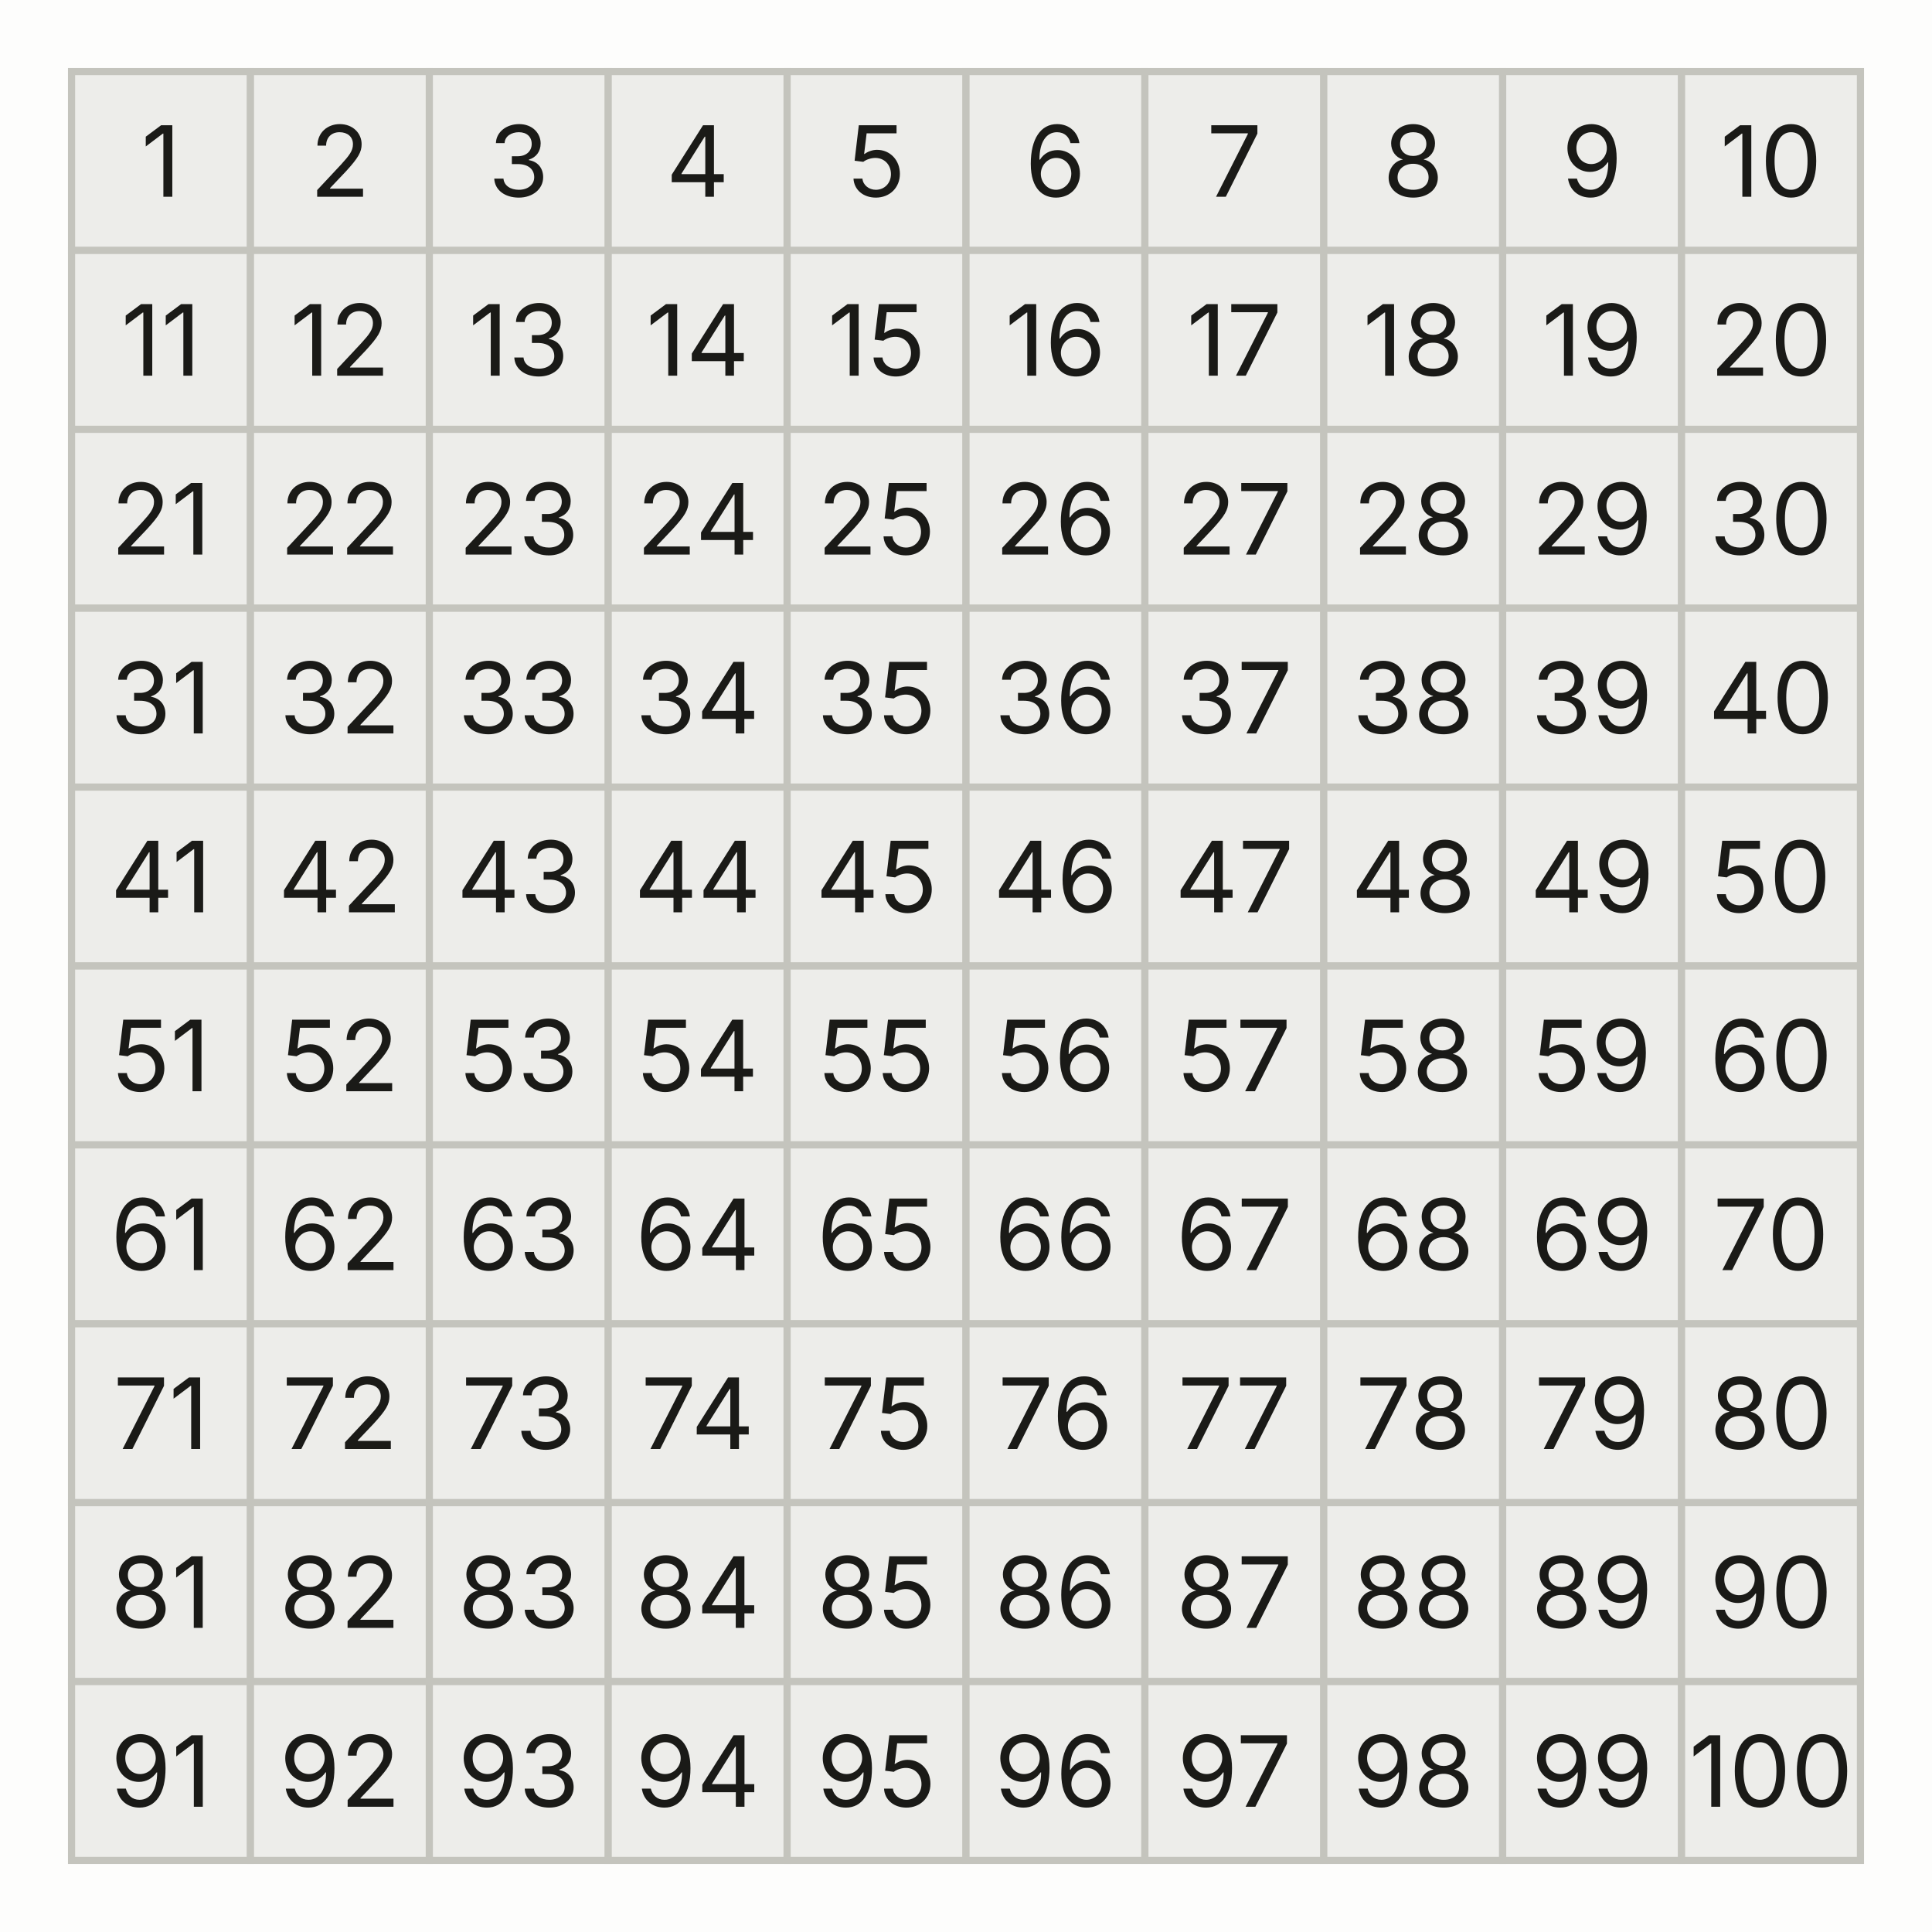
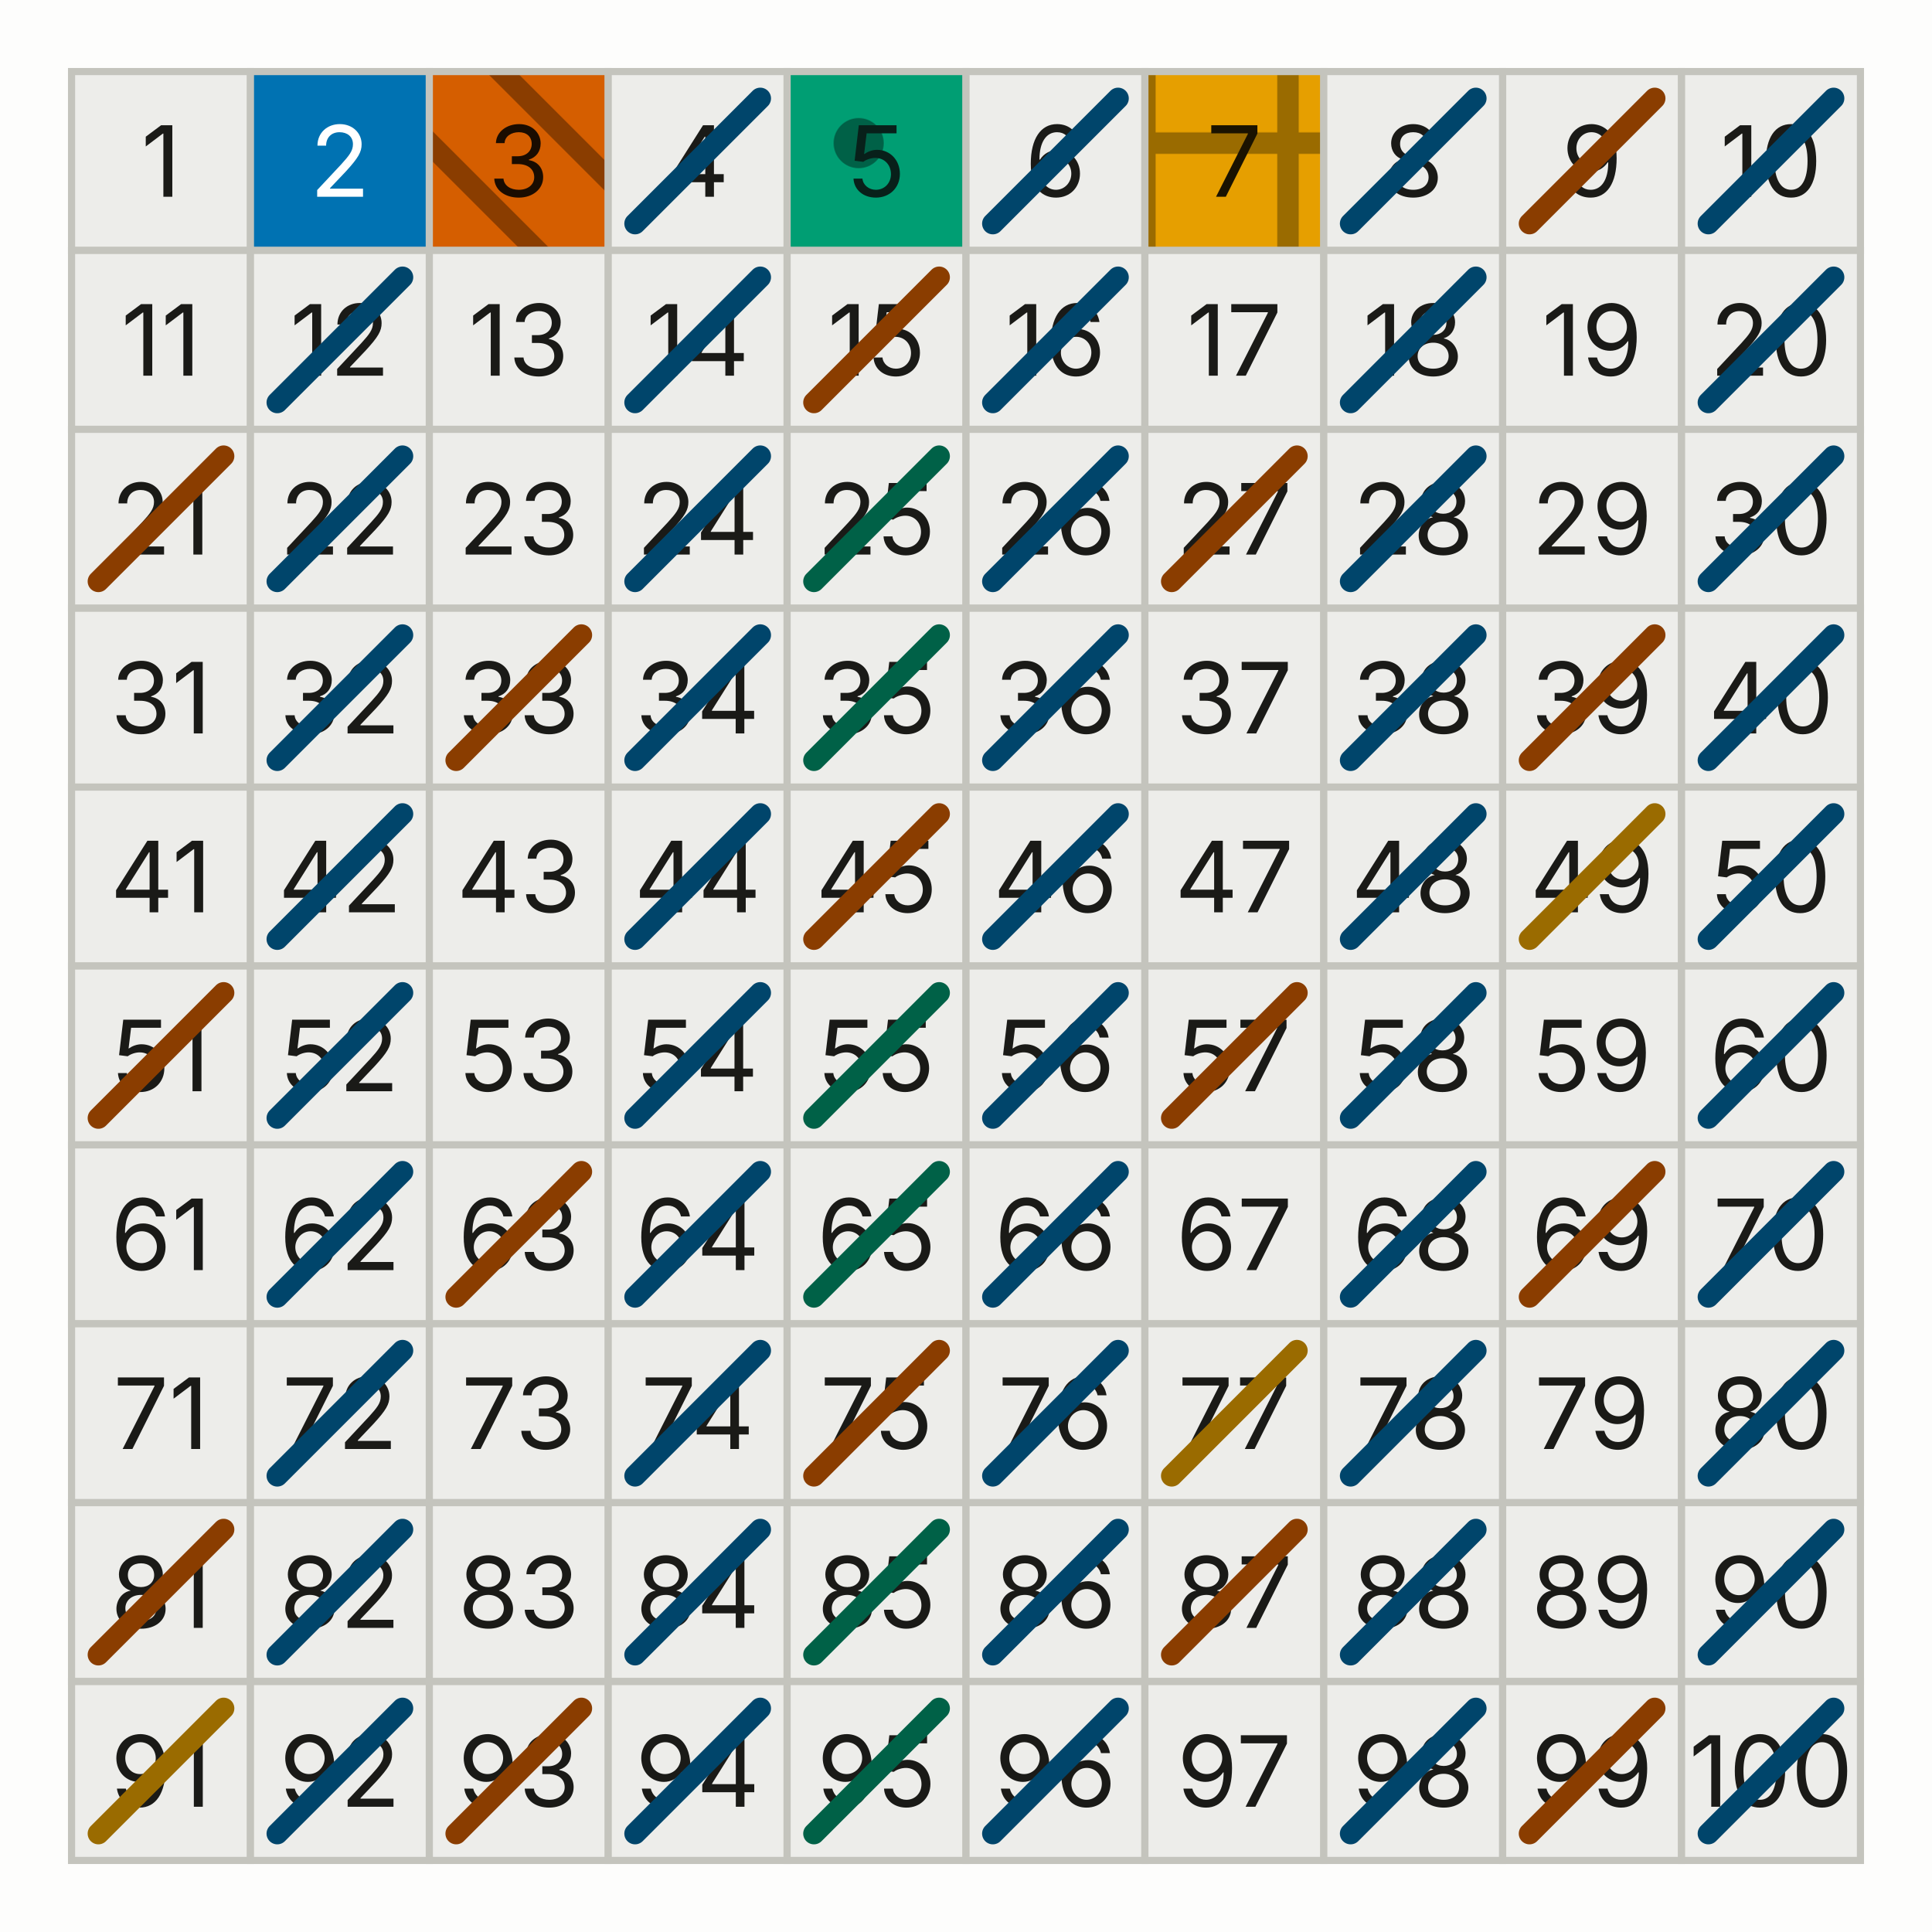
<svg xmlns="http://www.w3.org/2000/svg" viewBox="-4 -4 108 108">
  <rect fill="#FDFDFC" height="108" width="108" x="-4" y="-4" />
  <defs>
    <pattern height="8" id="cv-pat-1" patternUnits="userSpaceOnUse" width="8">
      <rect fill="#0072B2" height="8" width="8" />
    </pattern>
    <pattern height="8" id="cv-pat-2" patternUnits="userSpaceOnUse" width="8">
      <rect fill="#9ED9F5" height="8" width="8" />
      <line stroke="#3E8BB5" stroke-width="1.2" x1="0" x2="8" y1="8" y2="0" />
      <line stroke="#3E8BB5" stroke-width="1.2" x1="-1" x2="1" y1="1" y2="-1" />
      <line stroke="#3E8BB5" stroke-width="1.2" x1="7" x2="9" y1="9" y2="7" />
    </pattern>
    <pattern height="8" id="cv-pat-3" patternUnits="userSpaceOnUse" width="8">
      <rect fill="#D55E00" height="8" width="8" />
      <line stroke="#8A3D00" stroke-width="1.2" x1="0" x2="8" y1="0" y2="8" />
      <line stroke="#8A3D00" stroke-width="1.2" x1="-1" x2="1" y1="7" y2="9" />
      <line stroke="#8A3D00" stroke-width="1.2" x1="7" x2="9" y1="-1" y2="1" />
    </pattern>
    <pattern height="8" id="cv-pat-4" patternUnits="userSpaceOnUse" width="8">
      <rect fill="#009E73" height="8" width="8" />
      <circle cx="4" cy="4" fill="#006147" r="1.4" />
    </pattern>
    <pattern height="8" id="cv-pat-5" patternUnits="userSpaceOnUse" width="8">
      <rect fill="#E69F00" height="8" width="8" />
      <line stroke="#9A6B00" stroke-width="1.2" x1="0" x2="8" y1="4" y2="4" />
      <line stroke="#9A6B00" stroke-width="1.2" x1="4" x2="4" y1="0" y2="8" />
    </pattern>
    <pattern height="8" id="cv-pat-6" patternUnits="userSpaceOnUse" width="8">
      <rect fill="#CC79A7" height="8" width="8" />
      <line stroke="#8A4E70" stroke-width="1.2" x1="0" x2="8" y1="4" y2="4" />
    </pattern>
    <pattern height="8" id="cv-pat-7" patternUnits="userSpaceOnUse" width="8">
      <rect fill="#F0E442" height="8" width="8" />
      <line stroke="#9C9400" stroke-width="1.2" x1="4" x2="4" y1="0" y2="8" />
    </pattern>
    <pattern height="8" id="cv-pat-8" patternUnits="userSpaceOnUse" width="8">
      <rect fill="#3A3A3A" height="8" width="8" />
      <line stroke="#000000" stroke-width="1.2" x1="0" x2="8" y1="0" y2="8" />
      <line stroke="#000000" stroke-width="1.2" x1="0" x2="8" y1="8" y2="0" />
    </pattern>
  </defs>
  <g class="cv-cells">
    <rect fill="#EDEDEA" height="10" stroke="#C4C4BD" stroke-width="0.4" width="10" x="0" y="0" />
    <text dominant-baseline="central" fill="#1A1A17" font-family="'Inter', 'Segoe UI', system-ui, sans-serif" font-size="5.5" text-anchor="middle" x="5" y="5">1</text>
-     <rect fill="#EDEDEA" height="10" stroke="#C4C4BD" stroke-width="0.4" width="10" x="10" y="0" />
-     <text dominant-baseline="central" fill="#1A1A17" font-family="'Inter', 'Segoe UI', system-ui, sans-serif" font-size="5.5" text-anchor="middle" x="15" y="5">2</text>
-     <rect fill="#EDEDEA" height="10" stroke="#C4C4BD" stroke-width="0.4" width="10" x="20" y="0" />
-     <text dominant-baseline="central" fill="#1A1A17" font-family="'Inter', 'Segoe UI', system-ui, sans-serif" font-size="5.5" text-anchor="middle" x="25" y="5">3</text>
+     <rect fill="url(#cv-pat-1)" height="10" stroke="#C4C4BD" stroke-width="0.4" width="10" x="10" y="0" />
+     <text dominant-baseline="central" fill="#FFFFFF" font-family="'Inter', 'Segoe UI', system-ui, sans-serif" font-size="5.5" text-anchor="middle" x="15" y="5">2</text>
+     <rect fill="url(#cv-pat-3)" height="10" stroke="#C4C4BD" stroke-width="0.4" width="10" x="20" y="0" />
+     <text dominant-baseline="central" fill="#1A0C00" font-family="'Inter', 'Segoe UI', system-ui, sans-serif" font-size="5.5" text-anchor="middle" x="25" y="5">3</text>
    <rect fill="#EDEDEA" height="10" stroke="#C4C4BD" stroke-width="0.4" width="10" x="30" y="0" />
    <text dominant-baseline="central" fill="#1A1A17" font-family="'Inter', 'Segoe UI', system-ui, sans-serif" font-size="5.5" text-anchor="middle" x="35" y="5">4</text>
-     <rect fill="#EDEDEA" height="10" stroke="#C4C4BD" stroke-width="0.4" width="10" x="40" y="0" />
-     <text dominant-baseline="central" fill="#1A1A17" font-family="'Inter', 'Segoe UI', system-ui, sans-serif" font-size="5.5" text-anchor="middle" x="45" y="5">5</text>
+     <line stroke="#00456B" stroke-linecap="round" stroke-width="1.2" x1="31.5" x2="38.5" y1="8.5" y2="1.5" />
+     <rect fill="url(#cv-pat-4)" height="10" stroke="#C4C4BD" stroke-width="0.4" width="10" x="40" y="0" />
+     <text dominant-baseline="central" fill="#08201A" font-family="'Inter', 'Segoe UI', system-ui, sans-serif" font-size="5.5" text-anchor="middle" x="45" y="5">5</text>
    <rect fill="#EDEDEA" height="10" stroke="#C4C4BD" stroke-width="0.4" width="10" x="50" y="0" />
    <text dominant-baseline="central" fill="#1A1A17" font-family="'Inter', 'Segoe UI', system-ui, sans-serif" font-size="5.5" text-anchor="middle" x="55" y="5">6</text>
-     <rect fill="#EDEDEA" height="10" stroke="#C4C4BD" stroke-width="0.4" width="10" x="60" y="0" />
-     <text dominant-baseline="central" fill="#1A1A17" font-family="'Inter', 'Segoe UI', system-ui, sans-serif" font-size="5.5" text-anchor="middle" x="65" y="5">7</text>
+     <line stroke="#00456B" stroke-linecap="round" stroke-width="1.2" x1="51.5" x2="58.5" y1="8.5" y2="1.5" />
+     <rect fill="url(#cv-pat-5)" height="10" stroke="#C4C4BD" stroke-width="0.4" width="10" x="60" y="0" />
+     <text dominant-baseline="central" fill="#1A1200" font-family="'Inter', 'Segoe UI', system-ui, sans-serif" font-size="5.5" text-anchor="middle" x="65" y="5">7</text>
    <rect fill="#EDEDEA" height="10" stroke="#C4C4BD" stroke-width="0.4" width="10" x="70" y="0" />
    <text dominant-baseline="central" fill="#1A1A17" font-family="'Inter', 'Segoe UI', system-ui, sans-serif" font-size="5.5" text-anchor="middle" x="75" y="5">8</text>
+     <line stroke="#00456B" stroke-linecap="round" stroke-width="1.2" x1="71.5" x2="78.5" y1="8.5" y2="1.5" />
    <rect fill="#EDEDEA" height="10" stroke="#C4C4BD" stroke-width="0.4" width="10" x="80" y="0" />
    <text dominant-baseline="central" fill="#1A1A17" font-family="'Inter', 'Segoe UI', system-ui, sans-serif" font-size="5.5" text-anchor="middle" x="85" y="5">9</text>
+     <line stroke="#8A3D00" stroke-linecap="round" stroke-width="1.2" x1="81.5" x2="88.5" y1="8.5" y2="1.5" />
    <rect fill="#EDEDEA" height="10" stroke="#C4C4BD" stroke-width="0.4" width="10" x="90" y="0" />
    <text dominant-baseline="central" fill="#1A1A17" font-family="'Inter', 'Segoe UI', system-ui, sans-serif" font-size="5.5" text-anchor="middle" x="95" y="5">10</text>
+     <line stroke="#00456B" stroke-linecap="round" stroke-width="1.2" x1="91.5" x2="98.5" y1="8.5" y2="1.5" />
    <rect fill="#EDEDEA" height="10" stroke="#C4C4BD" stroke-width="0.4" width="10" x="0" y="10" />
    <text dominant-baseline="central" fill="#1A1A17" font-family="'Inter', 'Segoe UI', system-ui, sans-serif" font-size="5.5" text-anchor="middle" x="5" y="15">11</text>
    <rect fill="#EDEDEA" height="10" stroke="#C4C4BD" stroke-width="0.4" width="10" x="10" y="10" />
    <text dominant-baseline="central" fill="#1A1A17" font-family="'Inter', 'Segoe UI', system-ui, sans-serif" font-size="5.5" text-anchor="middle" x="15" y="15">12</text>
+     <line stroke="#00456B" stroke-linecap="round" stroke-width="1.2" x1="11.5" x2="18.5" y1="18.5" y2="11.5" />
    <rect fill="#EDEDEA" height="10" stroke="#C4C4BD" stroke-width="0.4" width="10" x="20" y="10" />
    <text dominant-baseline="central" fill="#1A1A17" font-family="'Inter', 'Segoe UI', system-ui, sans-serif" font-size="5.5" text-anchor="middle" x="25" y="15">13</text>
    <rect fill="#EDEDEA" height="10" stroke="#C4C4BD" stroke-width="0.4" width="10" x="30" y="10" />
    <text dominant-baseline="central" fill="#1A1A17" font-family="'Inter', 'Segoe UI', system-ui, sans-serif" font-size="5.5" text-anchor="middle" x="35" y="15">14</text>
+     <line stroke="#00456B" stroke-linecap="round" stroke-width="1.2" x1="31.5" x2="38.5" y1="18.5" y2="11.5" />
    <rect fill="#EDEDEA" height="10" stroke="#C4C4BD" stroke-width="0.4" width="10" x="40" y="10" />
    <text dominant-baseline="central" fill="#1A1A17" font-family="'Inter', 'Segoe UI', system-ui, sans-serif" font-size="5.5" text-anchor="middle" x="45" y="15">15</text>
+     <line stroke="#8A3D00" stroke-linecap="round" stroke-width="1.2" x1="41.5" x2="48.5" y1="18.5" y2="11.5" />
    <rect fill="#EDEDEA" height="10" stroke="#C4C4BD" stroke-width="0.4" width="10" x="50" y="10" />
    <text dominant-baseline="central" fill="#1A1A17" font-family="'Inter', 'Segoe UI', system-ui, sans-serif" font-size="5.5" text-anchor="middle" x="55" y="15">16</text>
+     <line stroke="#00456B" stroke-linecap="round" stroke-width="1.2" x1="51.5" x2="58.5" y1="18.5" y2="11.5" />
    <rect fill="#EDEDEA" height="10" stroke="#C4C4BD" stroke-width="0.4" width="10" x="60" y="10" />
    <text dominant-baseline="central" fill="#1A1A17" font-family="'Inter', 'Segoe UI', system-ui, sans-serif" font-size="5.5" text-anchor="middle" x="65" y="15">17</text>
    <rect fill="#EDEDEA" height="10" stroke="#C4C4BD" stroke-width="0.4" width="10" x="70" y="10" />
    <text dominant-baseline="central" fill="#1A1A17" font-family="'Inter', 'Segoe UI', system-ui, sans-serif" font-size="5.5" text-anchor="middle" x="75" y="15">18</text>
+     <line stroke="#00456B" stroke-linecap="round" stroke-width="1.2" x1="71.5" x2="78.5" y1="18.5" y2="11.5" />
    <rect fill="#EDEDEA" height="10" stroke="#C4C4BD" stroke-width="0.4" width="10" x="80" y="10" />
    <text dominant-baseline="central" fill="#1A1A17" font-family="'Inter', 'Segoe UI', system-ui, sans-serif" font-size="5.5" text-anchor="middle" x="85" y="15">19</text>
    <rect fill="#EDEDEA" height="10" stroke="#C4C4BD" stroke-width="0.4" width="10" x="90" y="10" />
    <text dominant-baseline="central" fill="#1A1A17" font-family="'Inter', 'Segoe UI', system-ui, sans-serif" font-size="5.5" text-anchor="middle" x="95" y="15">20</text>
+     <line stroke="#00456B" stroke-linecap="round" stroke-width="1.2" x1="91.5" x2="98.5" y1="18.5" y2="11.5" />
    <rect fill="#EDEDEA" height="10" stroke="#C4C4BD" stroke-width="0.4" width="10" x="0" y="20" />
    <text dominant-baseline="central" fill="#1A1A17" font-family="'Inter', 'Segoe UI', system-ui, sans-serif" font-size="5.5" text-anchor="middle" x="5" y="25">21</text>
+     <line stroke="#8A3D00" stroke-linecap="round" stroke-width="1.2" x1="1.5" x2="8.5" y1="28.5" y2="21.5" />
    <rect fill="#EDEDEA" height="10" stroke="#C4C4BD" stroke-width="0.4" width="10" x="10" y="20" />
    <text dominant-baseline="central" fill="#1A1A17" font-family="'Inter', 'Segoe UI', system-ui, sans-serif" font-size="5.5" text-anchor="middle" x="15" y="25">22</text>
+     <line stroke="#00456B" stroke-linecap="round" stroke-width="1.2" x1="11.5" x2="18.5" y1="28.5" y2="21.5" />
    <rect fill="#EDEDEA" height="10" stroke="#C4C4BD" stroke-width="0.4" width="10" x="20" y="20" />
    <text dominant-baseline="central" fill="#1A1A17" font-family="'Inter', 'Segoe UI', system-ui, sans-serif" font-size="5.5" text-anchor="middle" x="25" y="25">23</text>
    <rect fill="#EDEDEA" height="10" stroke="#C4C4BD" stroke-width="0.4" width="10" x="30" y="20" />
    <text dominant-baseline="central" fill="#1A1A17" font-family="'Inter', 'Segoe UI', system-ui, sans-serif" font-size="5.5" text-anchor="middle" x="35" y="25">24</text>
+     <line stroke="#00456B" stroke-linecap="round" stroke-width="1.2" x1="31.5" x2="38.5" y1="28.5" y2="21.5" />
    <rect fill="#EDEDEA" height="10" stroke="#C4C4BD" stroke-width="0.4" width="10" x="40" y="20" />
    <text dominant-baseline="central" fill="#1A1A17" font-family="'Inter', 'Segoe UI', system-ui, sans-serif" font-size="5.5" text-anchor="middle" x="45" y="25">25</text>
+     <line stroke="#006147" stroke-linecap="round" stroke-width="1.2" x1="41.5" x2="48.5" y1="28.5" y2="21.5" />
    <rect fill="#EDEDEA" height="10" stroke="#C4C4BD" stroke-width="0.4" width="10" x="50" y="20" />
    <text dominant-baseline="central" fill="#1A1A17" font-family="'Inter', 'Segoe UI', system-ui, sans-serif" font-size="5.5" text-anchor="middle" x="55" y="25">26</text>
+     <line stroke="#00456B" stroke-linecap="round" stroke-width="1.2" x1="51.5" x2="58.5" y1="28.5" y2="21.5" />
    <rect fill="#EDEDEA" height="10" stroke="#C4C4BD" stroke-width="0.4" width="10" x="60" y="20" />
    <text dominant-baseline="central" fill="#1A1A17" font-family="'Inter', 'Segoe UI', system-ui, sans-serif" font-size="5.5" text-anchor="middle" x="65" y="25">27</text>
+     <line stroke="#8A3D00" stroke-linecap="round" stroke-width="1.2" x1="61.5" x2="68.5" y1="28.5" y2="21.5" />
    <rect fill="#EDEDEA" height="10" stroke="#C4C4BD" stroke-width="0.4" width="10" x="70" y="20" />
    <text dominant-baseline="central" fill="#1A1A17" font-family="'Inter', 'Segoe UI', system-ui, sans-serif" font-size="5.5" text-anchor="middle" x="75" y="25">28</text>
+     <line stroke="#00456B" stroke-linecap="round" stroke-width="1.2" x1="71.5" x2="78.5" y1="28.5" y2="21.5" />
    <rect fill="#EDEDEA" height="10" stroke="#C4C4BD" stroke-width="0.4" width="10" x="80" y="20" />
    <text dominant-baseline="central" fill="#1A1A17" font-family="'Inter', 'Segoe UI', system-ui, sans-serif" font-size="5.5" text-anchor="middle" x="85" y="25">29</text>
    <rect fill="#EDEDEA" height="10" stroke="#C4C4BD" stroke-width="0.4" width="10" x="90" y="20" />
    <text dominant-baseline="central" fill="#1A1A17" font-family="'Inter', 'Segoe UI', system-ui, sans-serif" font-size="5.5" text-anchor="middle" x="95" y="25">30</text>
+     <line stroke="#00456B" stroke-linecap="round" stroke-width="1.2" x1="91.5" x2="98.5" y1="28.5" y2="21.5" />
    <rect fill="#EDEDEA" height="10" stroke="#C4C4BD" stroke-width="0.4" width="10" x="0" y="30" />
    <text dominant-baseline="central" fill="#1A1A17" font-family="'Inter', 'Segoe UI', system-ui, sans-serif" font-size="5.5" text-anchor="middle" x="5" y="35">31</text>
    <rect fill="#EDEDEA" height="10" stroke="#C4C4BD" stroke-width="0.4" width="10" x="10" y="30" />
    <text dominant-baseline="central" fill="#1A1A17" font-family="'Inter', 'Segoe UI', system-ui, sans-serif" font-size="5.5" text-anchor="middle" x="15" y="35">32</text>
+     <line stroke="#00456B" stroke-linecap="round" stroke-width="1.2" x1="11.5" x2="18.5" y1="38.5" y2="31.5" />
    <rect fill="#EDEDEA" height="10" stroke="#C4C4BD" stroke-width="0.4" width="10" x="20" y="30" />
    <text dominant-baseline="central" fill="#1A1A17" font-family="'Inter', 'Segoe UI', system-ui, sans-serif" font-size="5.5" text-anchor="middle" x="25" y="35">33</text>
+     <line stroke="#8A3D00" stroke-linecap="round" stroke-width="1.2" x1="21.5" x2="28.5" y1="38.5" y2="31.5" />
    <rect fill="#EDEDEA" height="10" stroke="#C4C4BD" stroke-width="0.4" width="10" x="30" y="30" />
    <text dominant-baseline="central" fill="#1A1A17" font-family="'Inter', 'Segoe UI', system-ui, sans-serif" font-size="5.5" text-anchor="middle" x="35" y="35">34</text>
+     <line stroke="#00456B" stroke-linecap="round" stroke-width="1.2" x1="31.5" x2="38.5" y1="38.5" y2="31.5" />
    <rect fill="#EDEDEA" height="10" stroke="#C4C4BD" stroke-width="0.4" width="10" x="40" y="30" />
    <text dominant-baseline="central" fill="#1A1A17" font-family="'Inter', 'Segoe UI', system-ui, sans-serif" font-size="5.5" text-anchor="middle" x="45" y="35">35</text>
+     <line stroke="#006147" stroke-linecap="round" stroke-width="1.2" x1="41.5" x2="48.5" y1="38.5" y2="31.5" />
    <rect fill="#EDEDEA" height="10" stroke="#C4C4BD" stroke-width="0.4" width="10" x="50" y="30" />
    <text dominant-baseline="central" fill="#1A1A17" font-family="'Inter', 'Segoe UI', system-ui, sans-serif" font-size="5.5" text-anchor="middle" x="55" y="35">36</text>
+     <line stroke="#00456B" stroke-linecap="round" stroke-width="1.2" x1="51.5" x2="58.5" y1="38.5" y2="31.5" />
    <rect fill="#EDEDEA" height="10" stroke="#C4C4BD" stroke-width="0.4" width="10" x="60" y="30" />
    <text dominant-baseline="central" fill="#1A1A17" font-family="'Inter', 'Segoe UI', system-ui, sans-serif" font-size="5.5" text-anchor="middle" x="65" y="35">37</text>
    <rect fill="#EDEDEA" height="10" stroke="#C4C4BD" stroke-width="0.4" width="10" x="70" y="30" />
    <text dominant-baseline="central" fill="#1A1A17" font-family="'Inter', 'Segoe UI', system-ui, sans-serif" font-size="5.5" text-anchor="middle" x="75" y="35">38</text>
+     <line stroke="#00456B" stroke-linecap="round" stroke-width="1.2" x1="71.5" x2="78.5" y1="38.5" y2="31.5" />
    <rect fill="#EDEDEA" height="10" stroke="#C4C4BD" stroke-width="0.4" width="10" x="80" y="30" />
    <text dominant-baseline="central" fill="#1A1A17" font-family="'Inter', 'Segoe UI', system-ui, sans-serif" font-size="5.5" text-anchor="middle" x="85" y="35">39</text>
+     <line stroke="#8A3D00" stroke-linecap="round" stroke-width="1.2" x1="81.5" x2="88.5" y1="38.5" y2="31.5" />
    <rect fill="#EDEDEA" height="10" stroke="#C4C4BD" stroke-width="0.4" width="10" x="90" y="30" />
    <text dominant-baseline="central" fill="#1A1A17" font-family="'Inter', 'Segoe UI', system-ui, sans-serif" font-size="5.5" text-anchor="middle" x="95" y="35">40</text>
+     <line stroke="#00456B" stroke-linecap="round" stroke-width="1.2" x1="91.5" x2="98.5" y1="38.5" y2="31.5" />
    <rect fill="#EDEDEA" height="10" stroke="#C4C4BD" stroke-width="0.4" width="10" x="0" y="40" />
    <text dominant-baseline="central" fill="#1A1A17" font-family="'Inter', 'Segoe UI', system-ui, sans-serif" font-size="5.5" text-anchor="middle" x="5" y="45">41</text>
    <rect fill="#EDEDEA" height="10" stroke="#C4C4BD" stroke-width="0.4" width="10" x="10" y="40" />
    <text dominant-baseline="central" fill="#1A1A17" font-family="'Inter', 'Segoe UI', system-ui, sans-serif" font-size="5.5" text-anchor="middle" x="15" y="45">42</text>
+     <line stroke="#00456B" stroke-linecap="round" stroke-width="1.2" x1="11.5" x2="18.5" y1="48.5" y2="41.5" />
    <rect fill="#EDEDEA" height="10" stroke="#C4C4BD" stroke-width="0.4" width="10" x="20" y="40" />
    <text dominant-baseline="central" fill="#1A1A17" font-family="'Inter', 'Segoe UI', system-ui, sans-serif" font-size="5.5" text-anchor="middle" x="25" y="45">43</text>
    <rect fill="#EDEDEA" height="10" stroke="#C4C4BD" stroke-width="0.4" width="10" x="30" y="40" />
    <text dominant-baseline="central" fill="#1A1A17" font-family="'Inter', 'Segoe UI', system-ui, sans-serif" font-size="5.5" text-anchor="middle" x="35" y="45">44</text>
+     <line stroke="#00456B" stroke-linecap="round" stroke-width="1.2" x1="31.5" x2="38.5" y1="48.5" y2="41.5" />
    <rect fill="#EDEDEA" height="10" stroke="#C4C4BD" stroke-width="0.4" width="10" x="40" y="40" />
    <text dominant-baseline="central" fill="#1A1A17" font-family="'Inter', 'Segoe UI', system-ui, sans-serif" font-size="5.5" text-anchor="middle" x="45" y="45">45</text>
+     <line stroke="#8A3D00" stroke-linecap="round" stroke-width="1.2" x1="41.5" x2="48.5" y1="48.5" y2="41.5" />
    <rect fill="#EDEDEA" height="10" stroke="#C4C4BD" stroke-width="0.4" width="10" x="50" y="40" />
    <text dominant-baseline="central" fill="#1A1A17" font-family="'Inter', 'Segoe UI', system-ui, sans-serif" font-size="5.5" text-anchor="middle" x="55" y="45">46</text>
+     <line stroke="#00456B" stroke-linecap="round" stroke-width="1.2" x1="51.5" x2="58.5" y1="48.5" y2="41.5" />
    <rect fill="#EDEDEA" height="10" stroke="#C4C4BD" stroke-width="0.4" width="10" x="60" y="40" />
    <text dominant-baseline="central" fill="#1A1A17" font-family="'Inter', 'Segoe UI', system-ui, sans-serif" font-size="5.5" text-anchor="middle" x="65" y="45">47</text>
    <rect fill="#EDEDEA" height="10" stroke="#C4C4BD" stroke-width="0.4" width="10" x="70" y="40" />
    <text dominant-baseline="central" fill="#1A1A17" font-family="'Inter', 'Segoe UI', system-ui, sans-serif" font-size="5.5" text-anchor="middle" x="75" y="45">48</text>
+     <line stroke="#00456B" stroke-linecap="round" stroke-width="1.2" x1="71.5" x2="78.5" y1="48.5" y2="41.5" />
    <rect fill="#EDEDEA" height="10" stroke="#C4C4BD" stroke-width="0.4" width="10" x="80" y="40" />
    <text dominant-baseline="central" fill="#1A1A17" font-family="'Inter', 'Segoe UI', system-ui, sans-serif" font-size="5.5" text-anchor="middle" x="85" y="45">49</text>
+     <line stroke="#9A6B00" stroke-linecap="round" stroke-width="1.2" x1="81.5" x2="88.5" y1="48.5" y2="41.5" />
    <rect fill="#EDEDEA" height="10" stroke="#C4C4BD" stroke-width="0.4" width="10" x="90" y="40" />
    <text dominant-baseline="central" fill="#1A1A17" font-family="'Inter', 'Segoe UI', system-ui, sans-serif" font-size="5.5" text-anchor="middle" x="95" y="45">50</text>
+     <line stroke="#00456B" stroke-linecap="round" stroke-width="1.2" x1="91.5" x2="98.5" y1="48.5" y2="41.5" />
    <rect fill="#EDEDEA" height="10" stroke="#C4C4BD" stroke-width="0.4" width="10" x="0" y="50" />
    <text dominant-baseline="central" fill="#1A1A17" font-family="'Inter', 'Segoe UI', system-ui, sans-serif" font-size="5.5" text-anchor="middle" x="5" y="55">51</text>
+     <line stroke="#8A3D00" stroke-linecap="round" stroke-width="1.2" x1="1.5" x2="8.5" y1="58.5" y2="51.5" />
    <rect fill="#EDEDEA" height="10" stroke="#C4C4BD" stroke-width="0.4" width="10" x="10" y="50" />
    <text dominant-baseline="central" fill="#1A1A17" font-family="'Inter', 'Segoe UI', system-ui, sans-serif" font-size="5.5" text-anchor="middle" x="15" y="55">52</text>
+     <line stroke="#00456B" stroke-linecap="round" stroke-width="1.2" x1="11.5" x2="18.5" y1="58.5" y2="51.5" />
    <rect fill="#EDEDEA" height="10" stroke="#C4C4BD" stroke-width="0.4" width="10" x="20" y="50" />
    <text dominant-baseline="central" fill="#1A1A17" font-family="'Inter', 'Segoe UI', system-ui, sans-serif" font-size="5.5" text-anchor="middle" x="25" y="55">53</text>
    <rect fill="#EDEDEA" height="10" stroke="#C4C4BD" stroke-width="0.4" width="10" x="30" y="50" />
    <text dominant-baseline="central" fill="#1A1A17" font-family="'Inter', 'Segoe UI', system-ui, sans-serif" font-size="5.5" text-anchor="middle" x="35" y="55">54</text>
+     <line stroke="#00456B" stroke-linecap="round" stroke-width="1.2" x1="31.5" x2="38.5" y1="58.5" y2="51.5" />
    <rect fill="#EDEDEA" height="10" stroke="#C4C4BD" stroke-width="0.4" width="10" x="40" y="50" />
    <text dominant-baseline="central" fill="#1A1A17" font-family="'Inter', 'Segoe UI', system-ui, sans-serif" font-size="5.5" text-anchor="middle" x="45" y="55">55</text>
+     <line stroke="#006147" stroke-linecap="round" stroke-width="1.2" x1="41.5" x2="48.5" y1="58.5" y2="51.5" />
    <rect fill="#EDEDEA" height="10" stroke="#C4C4BD" stroke-width="0.4" width="10" x="50" y="50" />
    <text dominant-baseline="central" fill="#1A1A17" font-family="'Inter', 'Segoe UI', system-ui, sans-serif" font-size="5.5" text-anchor="middle" x="55" y="55">56</text>
+     <line stroke="#00456B" stroke-linecap="round" stroke-width="1.2" x1="51.5" x2="58.5" y1="58.5" y2="51.5" />
    <rect fill="#EDEDEA" height="10" stroke="#C4C4BD" stroke-width="0.4" width="10" x="60" y="50" />
    <text dominant-baseline="central" fill="#1A1A17" font-family="'Inter', 'Segoe UI', system-ui, sans-serif" font-size="5.5" text-anchor="middle" x="65" y="55">57</text>
+     <line stroke="#8A3D00" stroke-linecap="round" stroke-width="1.2" x1="61.5" x2="68.5" y1="58.5" y2="51.5" />
    <rect fill="#EDEDEA" height="10" stroke="#C4C4BD" stroke-width="0.4" width="10" x="70" y="50" />
    <text dominant-baseline="central" fill="#1A1A17" font-family="'Inter', 'Segoe UI', system-ui, sans-serif" font-size="5.5" text-anchor="middle" x="75" y="55">58</text>
+     <line stroke="#00456B" stroke-linecap="round" stroke-width="1.2" x1="71.5" x2="78.5" y1="58.5" y2="51.5" />
    <rect fill="#EDEDEA" height="10" stroke="#C4C4BD" stroke-width="0.4" width="10" x="80" y="50" />
    <text dominant-baseline="central" fill="#1A1A17" font-family="'Inter', 'Segoe UI', system-ui, sans-serif" font-size="5.5" text-anchor="middle" x="85" y="55">59</text>
    <rect fill="#EDEDEA" height="10" stroke="#C4C4BD" stroke-width="0.4" width="10" x="90" y="50" />
    <text dominant-baseline="central" fill="#1A1A17" font-family="'Inter', 'Segoe UI', system-ui, sans-serif" font-size="5.5" text-anchor="middle" x="95" y="55">60</text>
+     <line stroke="#00456B" stroke-linecap="round" stroke-width="1.2" x1="91.5" x2="98.5" y1="58.5" y2="51.5" />
    <rect fill="#EDEDEA" height="10" stroke="#C4C4BD" stroke-width="0.4" width="10" x="0" y="60" />
    <text dominant-baseline="central" fill="#1A1A17" font-family="'Inter', 'Segoe UI', system-ui, sans-serif" font-size="5.5" text-anchor="middle" x="5" y="65">61</text>
    <rect fill="#EDEDEA" height="10" stroke="#C4C4BD" stroke-width="0.4" width="10" x="10" y="60" />
    <text dominant-baseline="central" fill="#1A1A17" font-family="'Inter', 'Segoe UI', system-ui, sans-serif" font-size="5.5" text-anchor="middle" x="15" y="65">62</text>
+     <line stroke="#00456B" stroke-linecap="round" stroke-width="1.2" x1="11.5" x2="18.5" y1="68.5" y2="61.5" />
    <rect fill="#EDEDEA" height="10" stroke="#C4C4BD" stroke-width="0.4" width="10" x="20" y="60" />
    <text dominant-baseline="central" fill="#1A1A17" font-family="'Inter', 'Segoe UI', system-ui, sans-serif" font-size="5.5" text-anchor="middle" x="25" y="65">63</text>
+     <line stroke="#8A3D00" stroke-linecap="round" stroke-width="1.2" x1="21.5" x2="28.5" y1="68.5" y2="61.5" />
    <rect fill="#EDEDEA" height="10" stroke="#C4C4BD" stroke-width="0.4" width="10" x="30" y="60" />
    <text dominant-baseline="central" fill="#1A1A17" font-family="'Inter', 'Segoe UI', system-ui, sans-serif" font-size="5.5" text-anchor="middle" x="35" y="65">64</text>
+     <line stroke="#00456B" stroke-linecap="round" stroke-width="1.2" x1="31.5" x2="38.5" y1="68.5" y2="61.5" />
    <rect fill="#EDEDEA" height="10" stroke="#C4C4BD" stroke-width="0.4" width="10" x="40" y="60" />
    <text dominant-baseline="central" fill="#1A1A17" font-family="'Inter', 'Segoe UI', system-ui, sans-serif" font-size="5.5" text-anchor="middle" x="45" y="65">65</text>
+     <line stroke="#006147" stroke-linecap="round" stroke-width="1.2" x1="41.5" x2="48.5" y1="68.5" y2="61.5" />
    <rect fill="#EDEDEA" height="10" stroke="#C4C4BD" stroke-width="0.4" width="10" x="50" y="60" />
    <text dominant-baseline="central" fill="#1A1A17" font-family="'Inter', 'Segoe UI', system-ui, sans-serif" font-size="5.5" text-anchor="middle" x="55" y="65">66</text>
+     <line stroke="#00456B" stroke-linecap="round" stroke-width="1.2" x1="51.5" x2="58.5" y1="68.5" y2="61.5" />
    <rect fill="#EDEDEA" height="10" stroke="#C4C4BD" stroke-width="0.4" width="10" x="60" y="60" />
    <text dominant-baseline="central" fill="#1A1A17" font-family="'Inter', 'Segoe UI', system-ui, sans-serif" font-size="5.5" text-anchor="middle" x="65" y="65">67</text>
    <rect fill="#EDEDEA" height="10" stroke="#C4C4BD" stroke-width="0.4" width="10" x="70" y="60" />
    <text dominant-baseline="central" fill="#1A1A17" font-family="'Inter', 'Segoe UI', system-ui, sans-serif" font-size="5.5" text-anchor="middle" x="75" y="65">68</text>
+     <line stroke="#00456B" stroke-linecap="round" stroke-width="1.2" x1="71.5" x2="78.5" y1="68.5" y2="61.5" />
    <rect fill="#EDEDEA" height="10" stroke="#C4C4BD" stroke-width="0.4" width="10" x="80" y="60" />
    <text dominant-baseline="central" fill="#1A1A17" font-family="'Inter', 'Segoe UI', system-ui, sans-serif" font-size="5.5" text-anchor="middle" x="85" y="65">69</text>
+     <line stroke="#8A3D00" stroke-linecap="round" stroke-width="1.2" x1="81.5" x2="88.5" y1="68.5" y2="61.5" />
    <rect fill="#EDEDEA" height="10" stroke="#C4C4BD" stroke-width="0.4" width="10" x="90" y="60" />
    <text dominant-baseline="central" fill="#1A1A17" font-family="'Inter', 'Segoe UI', system-ui, sans-serif" font-size="5.5" text-anchor="middle" x="95" y="65">70</text>
+     <line stroke="#00456B" stroke-linecap="round" stroke-width="1.2" x1="91.5" x2="98.5" y1="68.5" y2="61.5" />
    <rect fill="#EDEDEA" height="10" stroke="#C4C4BD" stroke-width="0.4" width="10" x="0" y="70" />
    <text dominant-baseline="central" fill="#1A1A17" font-family="'Inter', 'Segoe UI', system-ui, sans-serif" font-size="5.5" text-anchor="middle" x="5" y="75">71</text>
    <rect fill="#EDEDEA" height="10" stroke="#C4C4BD" stroke-width="0.4" width="10" x="10" y="70" />
    <text dominant-baseline="central" fill="#1A1A17" font-family="'Inter', 'Segoe UI', system-ui, sans-serif" font-size="5.5" text-anchor="middle" x="15" y="75">72</text>
+     <line stroke="#00456B" stroke-linecap="round" stroke-width="1.2" x1="11.5" x2="18.5" y1="78.5" y2="71.5" />
    <rect fill="#EDEDEA" height="10" stroke="#C4C4BD" stroke-width="0.4" width="10" x="20" y="70" />
    <text dominant-baseline="central" fill="#1A1A17" font-family="'Inter', 'Segoe UI', system-ui, sans-serif" font-size="5.5" text-anchor="middle" x="25" y="75">73</text>
    <rect fill="#EDEDEA" height="10" stroke="#C4C4BD" stroke-width="0.4" width="10" x="30" y="70" />
    <text dominant-baseline="central" fill="#1A1A17" font-family="'Inter', 'Segoe UI', system-ui, sans-serif" font-size="5.5" text-anchor="middle" x="35" y="75">74</text>
+     <line stroke="#00456B" stroke-linecap="round" stroke-width="1.2" x1="31.5" x2="38.5" y1="78.5" y2="71.5" />
    <rect fill="#EDEDEA" height="10" stroke="#C4C4BD" stroke-width="0.4" width="10" x="40" y="70" />
    <text dominant-baseline="central" fill="#1A1A17" font-family="'Inter', 'Segoe UI', system-ui, sans-serif" font-size="5.5" text-anchor="middle" x="45" y="75">75</text>
+     <line stroke="#8A3D00" stroke-linecap="round" stroke-width="1.2" x1="41.5" x2="48.5" y1="78.5" y2="71.5" />
    <rect fill="#EDEDEA" height="10" stroke="#C4C4BD" stroke-width="0.4" width="10" x="50" y="70" />
    <text dominant-baseline="central" fill="#1A1A17" font-family="'Inter', 'Segoe UI', system-ui, sans-serif" font-size="5.5" text-anchor="middle" x="55" y="75">76</text>
+     <line stroke="#00456B" stroke-linecap="round" stroke-width="1.2" x1="51.5" x2="58.5" y1="78.5" y2="71.5" />
    <rect fill="#EDEDEA" height="10" stroke="#C4C4BD" stroke-width="0.4" width="10" x="60" y="70" />
    <text dominant-baseline="central" fill="#1A1A17" font-family="'Inter', 'Segoe UI', system-ui, sans-serif" font-size="5.5" text-anchor="middle" x="65" y="75">77</text>
+     <line stroke="#9A6B00" stroke-linecap="round" stroke-width="1.2" x1="61.5" x2="68.5" y1="78.5" y2="71.5" />
    <rect fill="#EDEDEA" height="10" stroke="#C4C4BD" stroke-width="0.4" width="10" x="70" y="70" />
    <text dominant-baseline="central" fill="#1A1A17" font-family="'Inter', 'Segoe UI', system-ui, sans-serif" font-size="5.5" text-anchor="middle" x="75" y="75">78</text>
+     <line stroke="#00456B" stroke-linecap="round" stroke-width="1.2" x1="71.5" x2="78.5" y1="78.5" y2="71.5" />
    <rect fill="#EDEDEA" height="10" stroke="#C4C4BD" stroke-width="0.4" width="10" x="80" y="70" />
    <text dominant-baseline="central" fill="#1A1A17" font-family="'Inter', 'Segoe UI', system-ui, sans-serif" font-size="5.5" text-anchor="middle" x="85" y="75">79</text>
    <rect fill="#EDEDEA" height="10" stroke="#C4C4BD" stroke-width="0.4" width="10" x="90" y="70" />
    <text dominant-baseline="central" fill="#1A1A17" font-family="'Inter', 'Segoe UI', system-ui, sans-serif" font-size="5.5" text-anchor="middle" x="95" y="75">80</text>
+     <line stroke="#00456B" stroke-linecap="round" stroke-width="1.2" x1="91.5" x2="98.5" y1="78.5" y2="71.5" />
    <rect fill="#EDEDEA" height="10" stroke="#C4C4BD" stroke-width="0.4" width="10" x="0" y="80" />
    <text dominant-baseline="central" fill="#1A1A17" font-family="'Inter', 'Segoe UI', system-ui, sans-serif" font-size="5.5" text-anchor="middle" x="5" y="85">81</text>
+     <line stroke="#8A3D00" stroke-linecap="round" stroke-width="1.2" x1="1.5" x2="8.5" y1="88.5" y2="81.5" />
    <rect fill="#EDEDEA" height="10" stroke="#C4C4BD" stroke-width="0.4" width="10" x="10" y="80" />
    <text dominant-baseline="central" fill="#1A1A17" font-family="'Inter', 'Segoe UI', system-ui, sans-serif" font-size="5.5" text-anchor="middle" x="15" y="85">82</text>
+     <line stroke="#00456B" stroke-linecap="round" stroke-width="1.2" x1="11.5" x2="18.5" y1="88.5" y2="81.5" />
    <rect fill="#EDEDEA" height="10" stroke="#C4C4BD" stroke-width="0.4" width="10" x="20" y="80" />
    <text dominant-baseline="central" fill="#1A1A17" font-family="'Inter', 'Segoe UI', system-ui, sans-serif" font-size="5.5" text-anchor="middle" x="25" y="85">83</text>
    <rect fill="#EDEDEA" height="10" stroke="#C4C4BD" stroke-width="0.4" width="10" x="30" y="80" />
    <text dominant-baseline="central" fill="#1A1A17" font-family="'Inter', 'Segoe UI', system-ui, sans-serif" font-size="5.5" text-anchor="middle" x="35" y="85">84</text>
+     <line stroke="#00456B" stroke-linecap="round" stroke-width="1.2" x1="31.5" x2="38.5" y1="88.5" y2="81.5" />
    <rect fill="#EDEDEA" height="10" stroke="#C4C4BD" stroke-width="0.4" width="10" x="40" y="80" />
    <text dominant-baseline="central" fill="#1A1A17" font-family="'Inter', 'Segoe UI', system-ui, sans-serif" font-size="5.5" text-anchor="middle" x="45" y="85">85</text>
+     <line stroke="#006147" stroke-linecap="round" stroke-width="1.2" x1="41.5" x2="48.5" y1="88.5" y2="81.5" />
    <rect fill="#EDEDEA" height="10" stroke="#C4C4BD" stroke-width="0.4" width="10" x="50" y="80" />
    <text dominant-baseline="central" fill="#1A1A17" font-family="'Inter', 'Segoe UI', system-ui, sans-serif" font-size="5.5" text-anchor="middle" x="55" y="85">86</text>
+     <line stroke="#00456B" stroke-linecap="round" stroke-width="1.2" x1="51.5" x2="58.5" y1="88.5" y2="81.5" />
    <rect fill="#EDEDEA" height="10" stroke="#C4C4BD" stroke-width="0.4" width="10" x="60" y="80" />
    <text dominant-baseline="central" fill="#1A1A17" font-family="'Inter', 'Segoe UI', system-ui, sans-serif" font-size="5.5" text-anchor="middle" x="65" y="85">87</text>
+     <line stroke="#8A3D00" stroke-linecap="round" stroke-width="1.2" x1="61.5" x2="68.5" y1="88.5" y2="81.5" />
    <rect fill="#EDEDEA" height="10" stroke="#C4C4BD" stroke-width="0.4" width="10" x="70" y="80" />
    <text dominant-baseline="central" fill="#1A1A17" font-family="'Inter', 'Segoe UI', system-ui, sans-serif" font-size="5.5" text-anchor="middle" x="75" y="85">88</text>
+     <line stroke="#00456B" stroke-linecap="round" stroke-width="1.2" x1="71.5" x2="78.5" y1="88.5" y2="81.5" />
    <rect fill="#EDEDEA" height="10" stroke="#C4C4BD" stroke-width="0.4" width="10" x="80" y="80" />
    <text dominant-baseline="central" fill="#1A1A17" font-family="'Inter', 'Segoe UI', system-ui, sans-serif" font-size="5.5" text-anchor="middle" x="85" y="85">89</text>
    <rect fill="#EDEDEA" height="10" stroke="#C4C4BD" stroke-width="0.4" width="10" x="90" y="80" />
    <text dominant-baseline="central" fill="#1A1A17" font-family="'Inter', 'Segoe UI', system-ui, sans-serif" font-size="5.5" text-anchor="middle" x="95" y="85">90</text>
+     <line stroke="#00456B" stroke-linecap="round" stroke-width="1.2" x1="91.5" x2="98.5" y1="88.5" y2="81.5" />
    <rect fill="#EDEDEA" height="10" stroke="#C4C4BD" stroke-width="0.4" width="10" x="0" y="90" />
    <text dominant-baseline="central" fill="#1A1A17" font-family="'Inter', 'Segoe UI', system-ui, sans-serif" font-size="5.5" text-anchor="middle" x="5" y="95">91</text>
+     <line stroke="#9A6B00" stroke-linecap="round" stroke-width="1.2" x1="1.5" x2="8.5" y1="98.5" y2="91.5" />
    <rect fill="#EDEDEA" height="10" stroke="#C4C4BD" stroke-width="0.4" width="10" x="10" y="90" />
    <text dominant-baseline="central" fill="#1A1A17" font-family="'Inter', 'Segoe UI', system-ui, sans-serif" font-size="5.5" text-anchor="middle" x="15" y="95">92</text>
+     <line stroke="#00456B" stroke-linecap="round" stroke-width="1.2" x1="11.5" x2="18.5" y1="98.5" y2="91.5" />
    <rect fill="#EDEDEA" height="10" stroke="#C4C4BD" stroke-width="0.4" width="10" x="20" y="90" />
    <text dominant-baseline="central" fill="#1A1A17" font-family="'Inter', 'Segoe UI', system-ui, sans-serif" font-size="5.5" text-anchor="middle" x="25" y="95">93</text>
+     <line stroke="#8A3D00" stroke-linecap="round" stroke-width="1.2" x1="21.5" x2="28.5" y1="98.5" y2="91.5" />
    <rect fill="#EDEDEA" height="10" stroke="#C4C4BD" stroke-width="0.4" width="10" x="30" y="90" />
    <text dominant-baseline="central" fill="#1A1A17" font-family="'Inter', 'Segoe UI', system-ui, sans-serif" font-size="5.5" text-anchor="middle" x="35" y="95">94</text>
+     <line stroke="#00456B" stroke-linecap="round" stroke-width="1.2" x1="31.5" x2="38.5" y1="98.5" y2="91.5" />
    <rect fill="#EDEDEA" height="10" stroke="#C4C4BD" stroke-width="0.4" width="10" x="40" y="90" />
    <text dominant-baseline="central" fill="#1A1A17" font-family="'Inter', 'Segoe UI', system-ui, sans-serif" font-size="5.5" text-anchor="middle" x="45" y="95">95</text>
+     <line stroke="#006147" stroke-linecap="round" stroke-width="1.2" x1="41.5" x2="48.5" y1="98.5" y2="91.5" />
    <rect fill="#EDEDEA" height="10" stroke="#C4C4BD" stroke-width="0.4" width="10" x="50" y="90" />
    <text dominant-baseline="central" fill="#1A1A17" font-family="'Inter', 'Segoe UI', system-ui, sans-serif" font-size="5.5" text-anchor="middle" x="55" y="95">96</text>
+     <line stroke="#00456B" stroke-linecap="round" stroke-width="1.2" x1="51.5" x2="58.5" y1="98.5" y2="91.5" />
    <rect fill="#EDEDEA" height="10" stroke="#C4C4BD" stroke-width="0.4" width="10" x="60" y="90" />
    <text dominant-baseline="central" fill="#1A1A17" font-family="'Inter', 'Segoe UI', system-ui, sans-serif" font-size="5.5" text-anchor="middle" x="65" y="95">97</text>
    <rect fill="#EDEDEA" height="10" stroke="#C4C4BD" stroke-width="0.4" width="10" x="70" y="90" />
    <text dominant-baseline="central" fill="#1A1A17" font-family="'Inter', 'Segoe UI', system-ui, sans-serif" font-size="5.5" text-anchor="middle" x="75" y="95">98</text>
+     <line stroke="#00456B" stroke-linecap="round" stroke-width="1.2" x1="71.5" x2="78.5" y1="98.5" y2="91.5" />
    <rect fill="#EDEDEA" height="10" stroke="#C4C4BD" stroke-width="0.4" width="10" x="80" y="90" />
    <text dominant-baseline="central" fill="#1A1A17" font-family="'Inter', 'Segoe UI', system-ui, sans-serif" font-size="5.5" text-anchor="middle" x="85" y="95">99</text>
+     <line stroke="#8A3D00" stroke-linecap="round" stroke-width="1.2" x1="81.5" x2="88.5" y1="98.5" y2="91.5" />
    <rect fill="#EDEDEA" height="10" stroke="#C4C4BD" stroke-width="0.4" width="10" x="90" y="90" />
    <text dominant-baseline="central" fill="#1A1A17" font-family="'Inter', 'Segoe UI', system-ui, sans-serif" font-size="5.5" text-anchor="middle" x="95" y="95">100</text>
+     <line stroke="#00456B" stroke-linecap="round" stroke-width="1.2" x1="91.5" x2="98.5" y1="98.5" y2="91.5" />
  </g>
  <g class="cv-elements" />
</svg>
